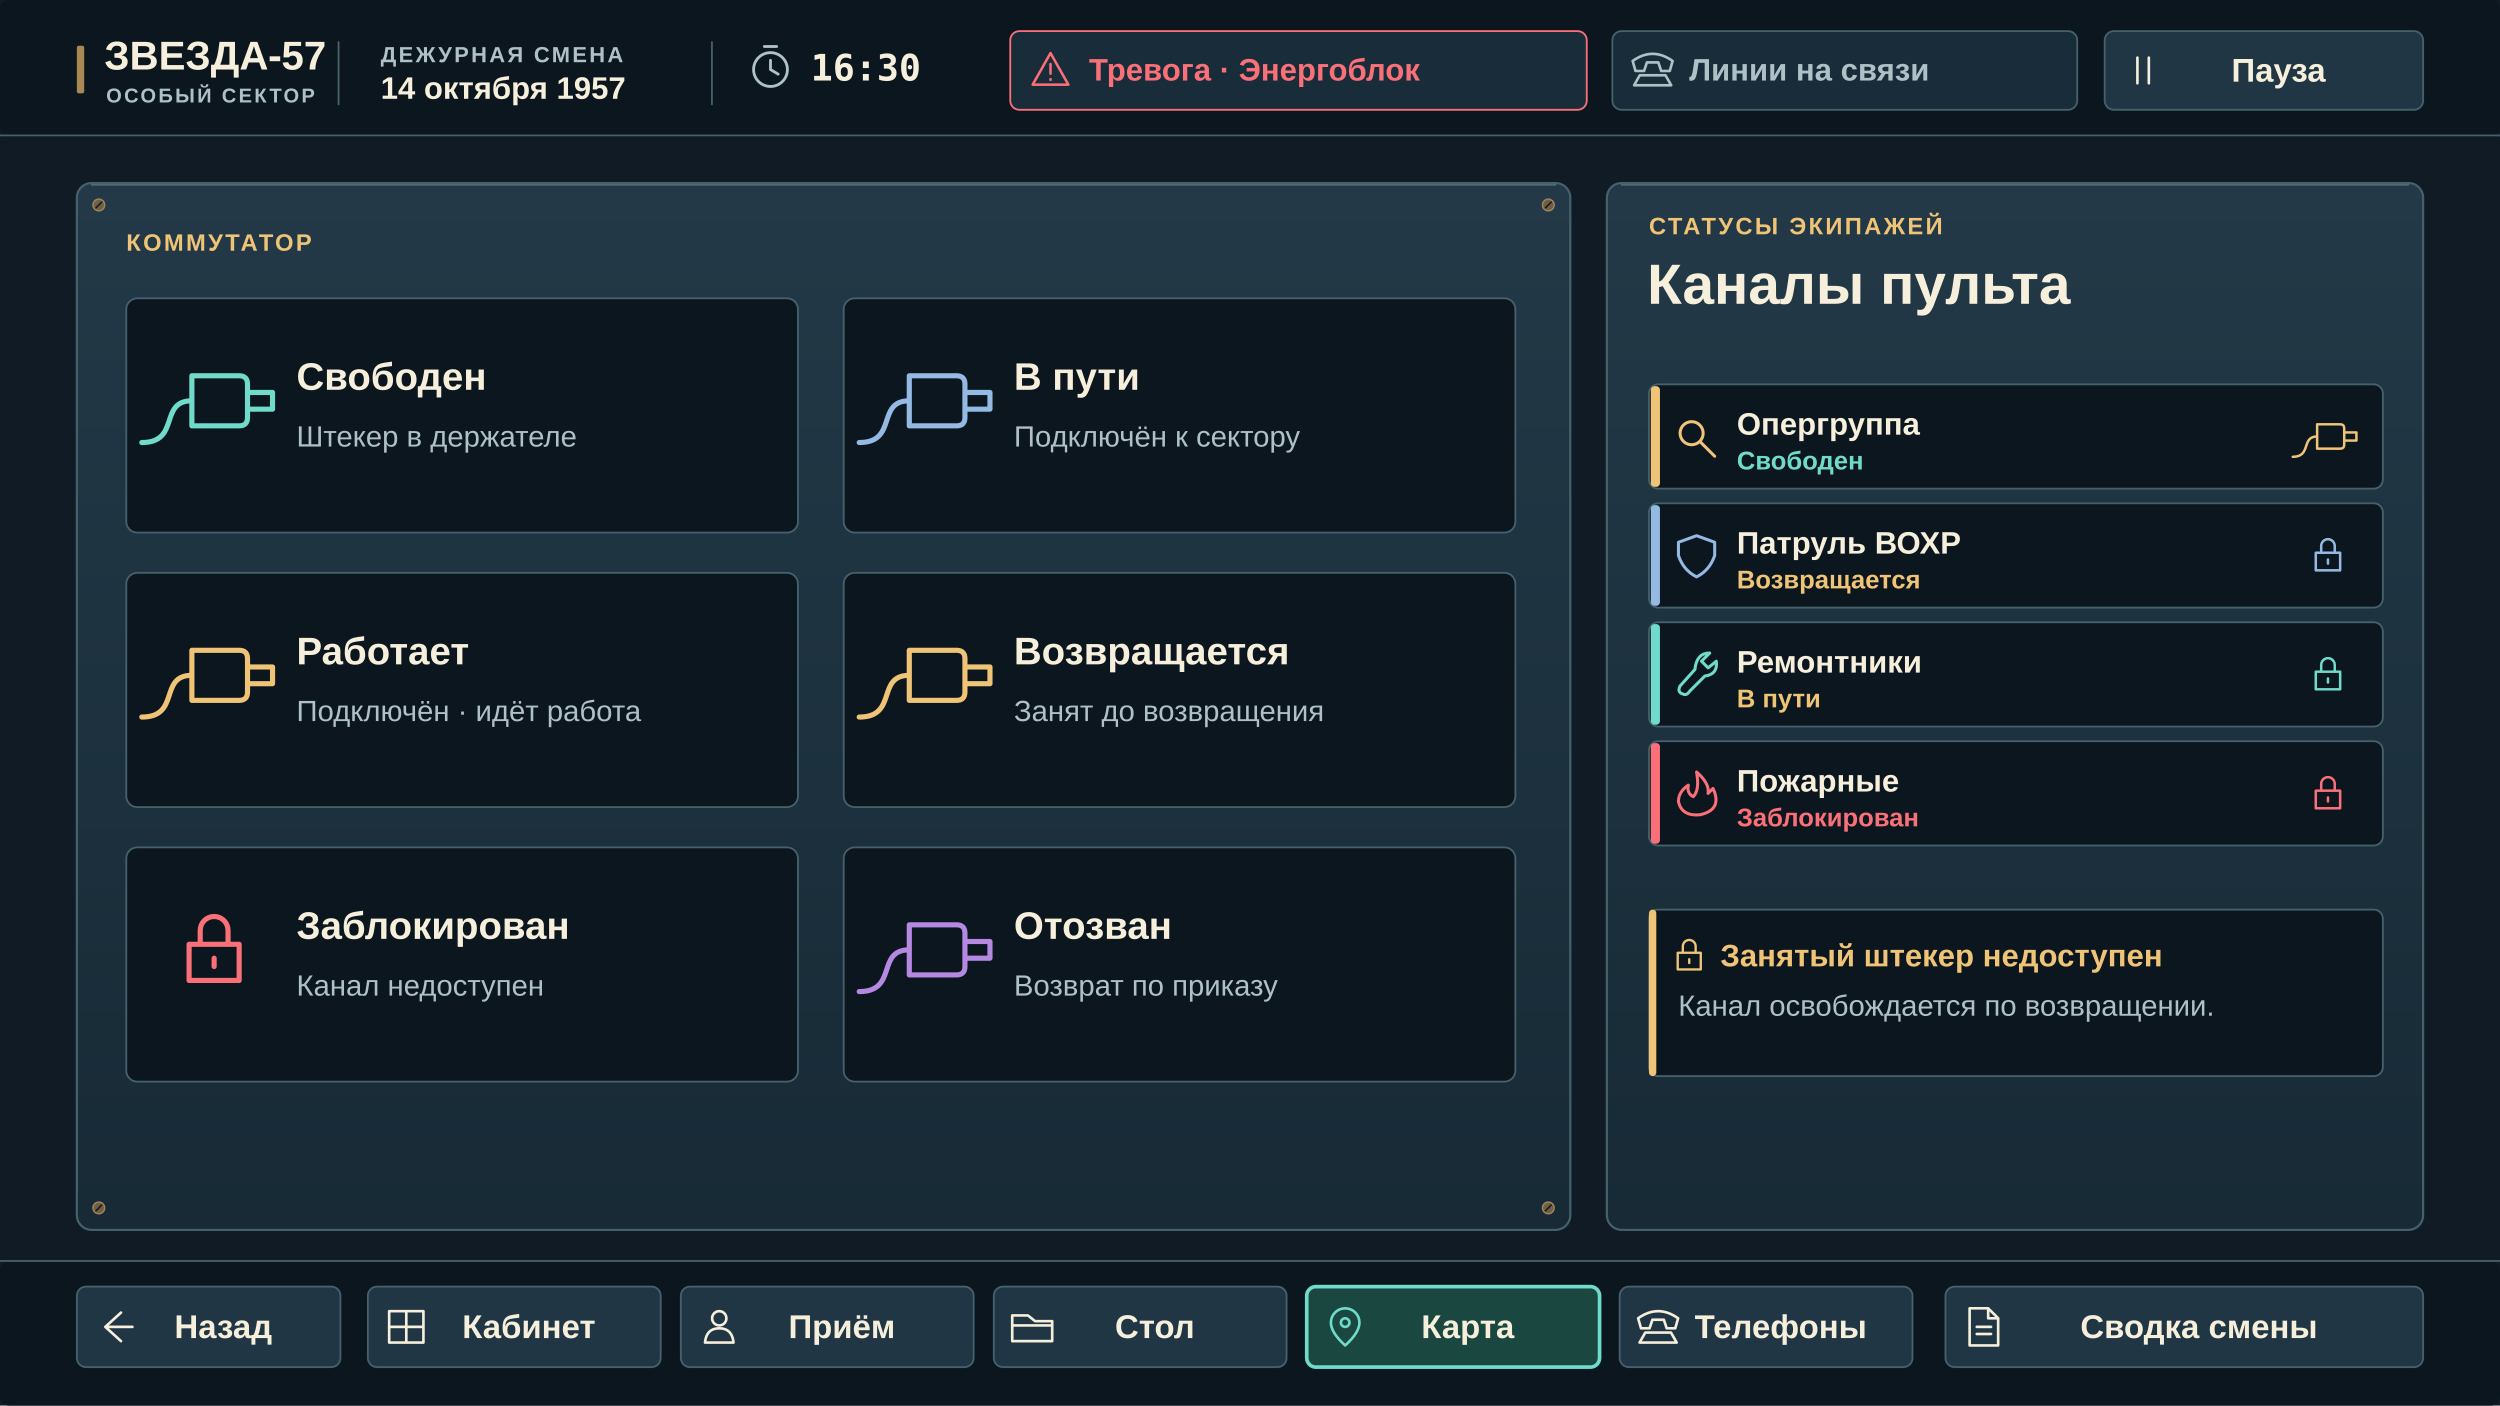
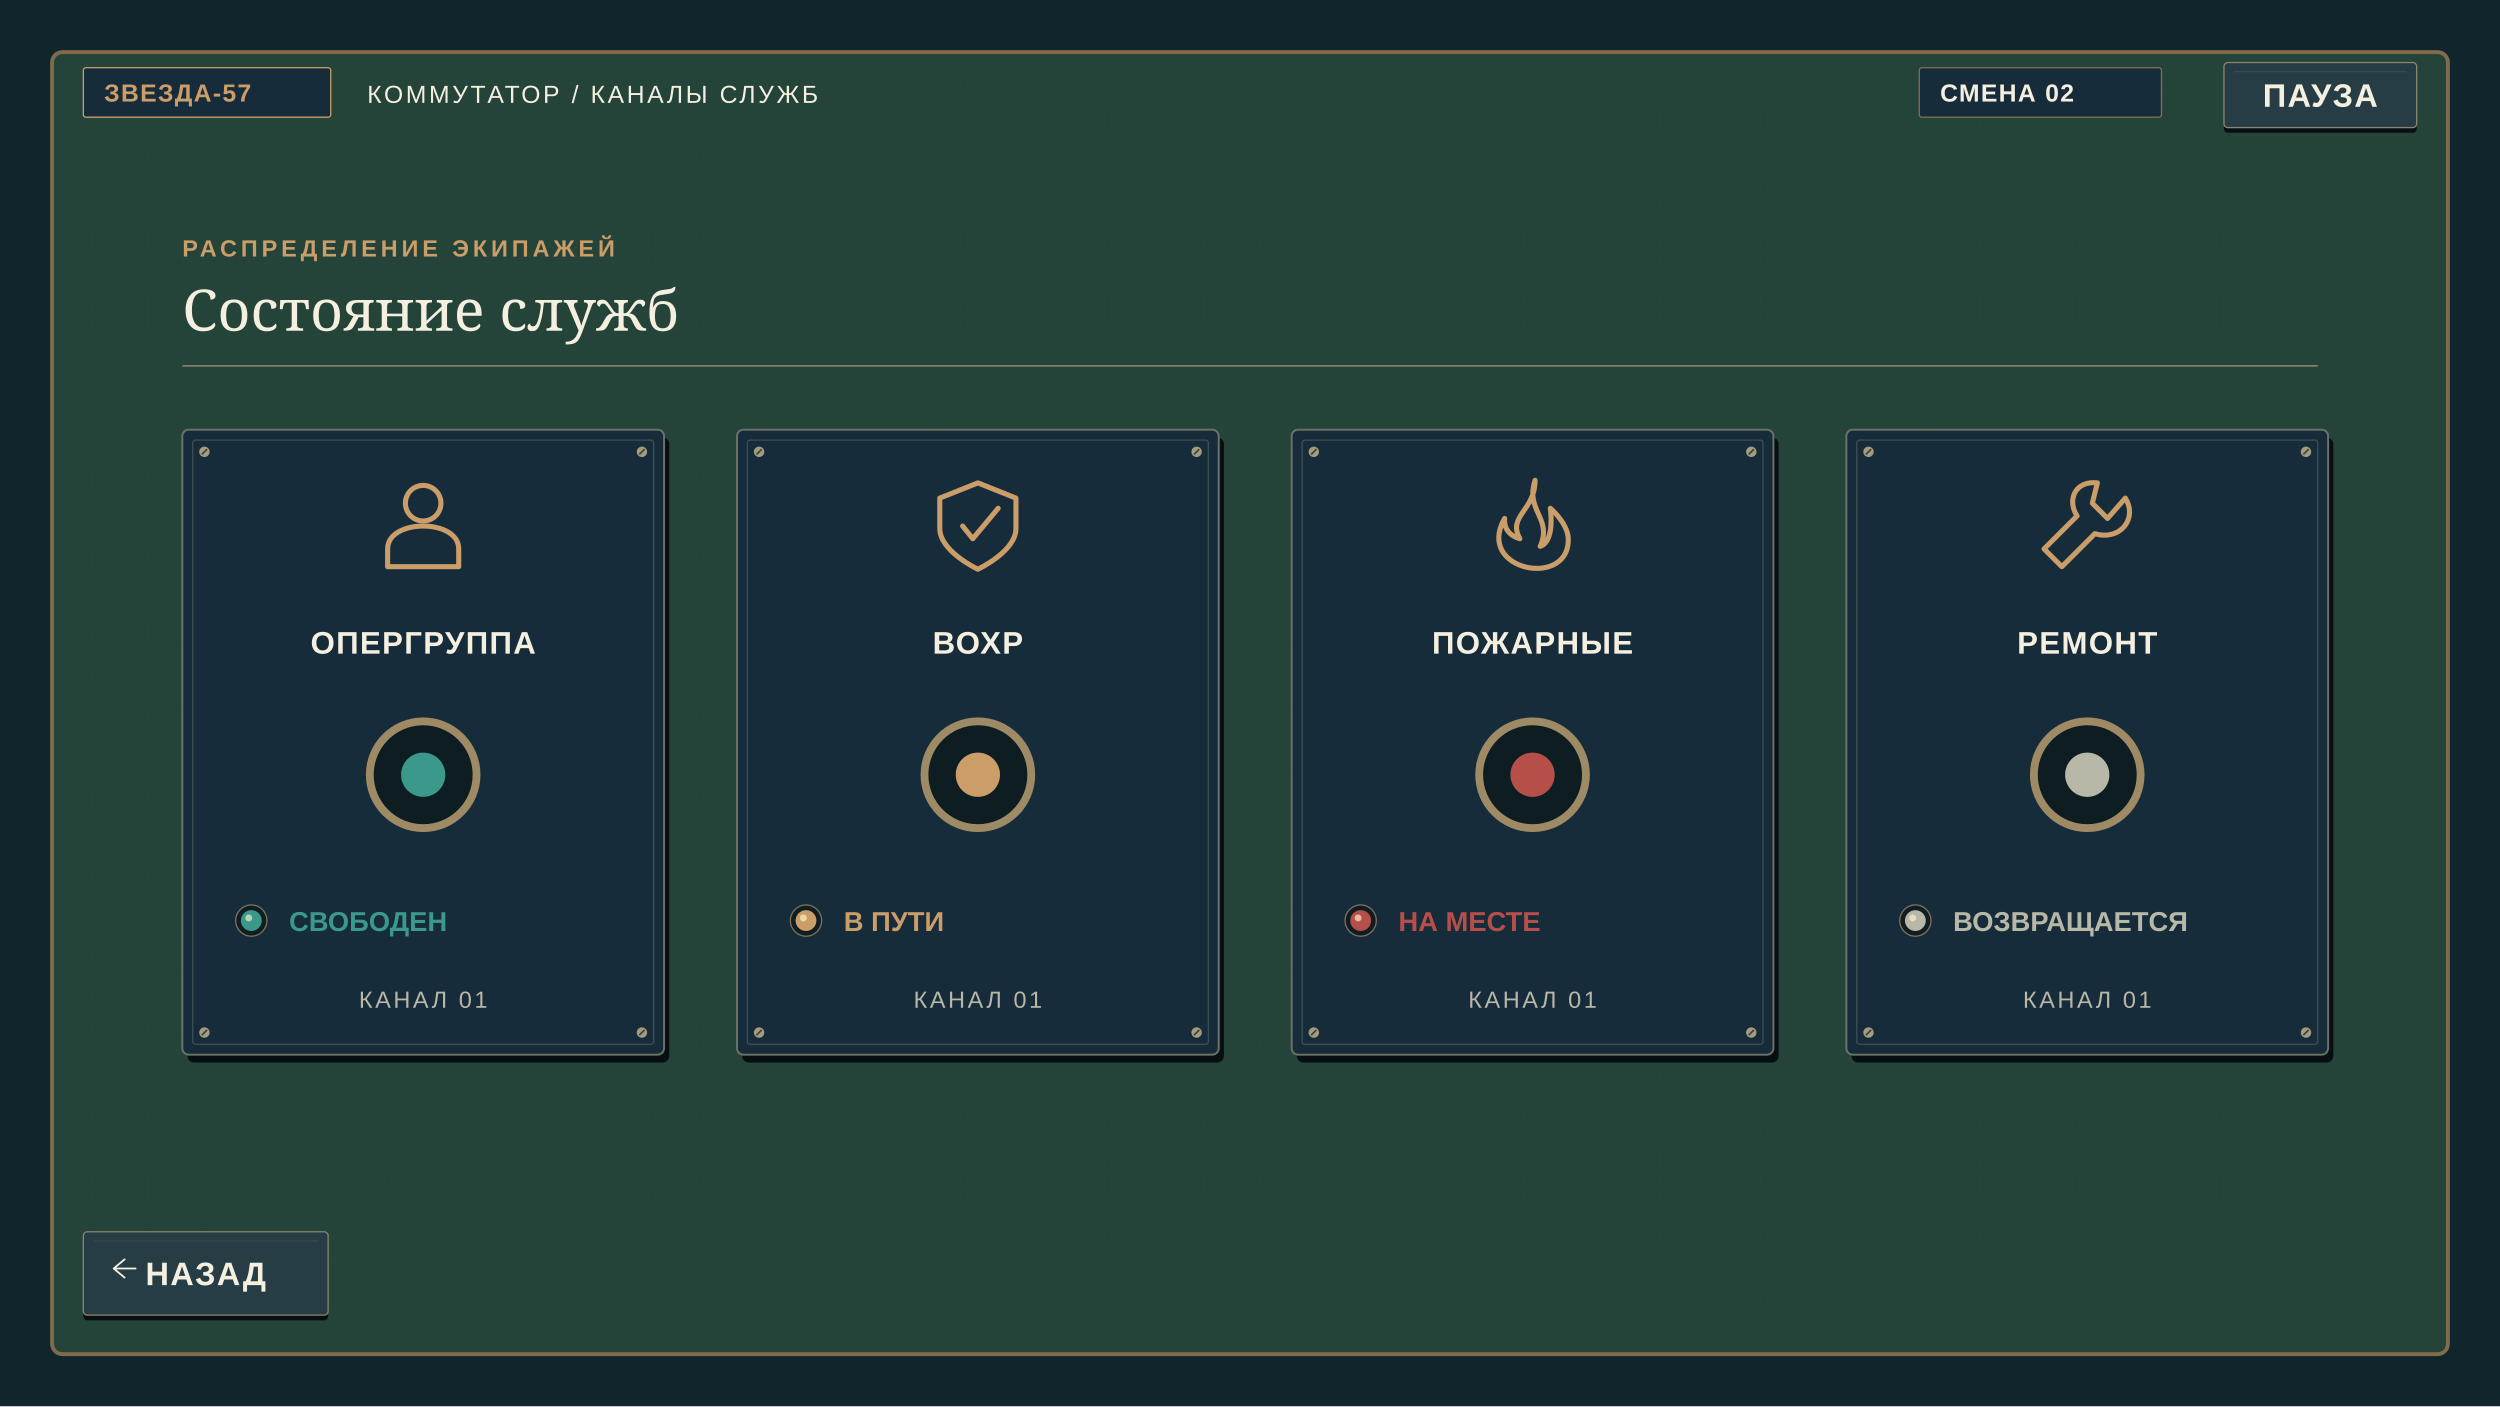
- <svg xmlns="http://www.w3.org/2000/svg" width="1366" height="768" viewBox="0 0 1366 768" role="img" aria-label="UI-022 · Состояния экипажа и штекера">
+ <svg xmlns="http://www.w3.org/2000/svg" width="1920" height="1080" viewBox="0 0 1920 1080" role="img" aria-label="Состояние экипажа и штекера">
  <defs>
-     <linearGradient id="enamel" x2="0" y2="1">
-       <stop stop-color="#233947" />
-       <stop offset="1" stop-color="#172a36" />
-     </linearGradient>
-     <linearGradient id="desk" x2="0" y2="1">
-       <stop stop-color="#244938" />
-       <stop offset="1" stop-color="#162f27" />
-     </linearGradient>
-     <linearGradient id="glass" x2="0" y2="1">
-       <stop stop-color="#476278" />
-       <stop offset="1" stop-color="#1b3443" />
-     </linearGradient>
-     <linearGradient id="vignette">
-       <stop stop-color="#0c161f" />
-       <stop offset=".52" stop-color="#0c161f" stop-opacity=".94" />
-       <stop offset="1" stop-color="#0c161f" stop-opacity=".06" />
-     </linearGradient>
-     <linearGradient id="fade" x2="0" y2="1">
-       <stop stop-color="#0c161f" stop-opacity=".06" />
-       <stop offset="1" stop-color="#0c161f" stop-opacity=".85" />
-     </linearGradient>
-     <pattern id="grid" width="28" height="28" patternUnits="userSpaceOnUse">
-       <path d="M28 0H0V28" stroke="#5d7885" fill="none" opacity=".17" />
+     <pattern id="papergrain" width="19" height="19" patternUnits="userSpaceOnUse">
+       <path d="M1 4h3M11 14h2M6 10h1M16 3h1" stroke="#887A5A" stroke-width=".5" opacity=".5" />
    </pattern>
-     <pattern id="feltGrain" width="10" height="10" patternUnits="userSpaceOnUse">
-       <path d="M1 3H3M6 8H8" stroke="#93a48a" stroke-opacity=".15" fill="none" />
+     <pattern id="felt" width="7" height="7" patternUnits="userSpaceOnUse">
+       <path d="M0 1h7M1 0v7" stroke="#728069" opacity=".1" stroke-width=".5" />
    </pattern>
-     <clipPath id="scene">
-       <rect x="43" y="101" width="814" height="570" rx="7" />
-     </clipPath>
-     <style>text{font-family:"Segoe UI",Arial,sans-serif;pointer-events:none}.serif{font-family:Georgia,"Times New Roman",serif}.mono{font-family:Consolas,monospace}.overline{letter-spacing:1.25px}.hot[data-action]{cursor:pointer}.hot:focus-visible{outline:none}.hot[data-action]:hover&gt;.focus-shape,.hot[data-action]:focus-visible&gt;.focus-shape{stroke:#efc476;stroke-width:2.6}.hot[aria-disabled]{cursor:default}.hairline{vector-effect:non-scaling-stroke}</style>
  </defs>
-   <rect x="0" y="0" width="1366" height="768" rx="0" fill="#101b25" stroke="none" stroke-width="1" />
-   <rect x="42" y="100" width="816" height="572" rx="8" fill="url(#enamel)" stroke="#45616b" stroke-width="1.2" />
-   <path d="M50 101L850 101" fill="none" stroke="#59717b" stroke-width="0.8" stroke-linecap="round" />
-   <circle cx="54" cy="112" r="3.2" fill="#715e43" stroke="#9d845c" stroke-width="0.8" />
-   <path d="M52.4 113.6L55.6 110.4" fill="none" stroke="#0c161f" stroke-width="0.8" stroke-linecap="round" />
-   <circle cx="846" cy="112" r="3.2" fill="#715e43" stroke="#9d845c" stroke-width="0.8" />
-   <path d="M844.4 113.6L847.6 110.4" fill="none" stroke="#0c161f" stroke-width="0.8" stroke-linecap="round" />
-   <circle cx="54" cy="660" r="3.2" fill="#715e43" stroke="#9d845c" stroke-width="0.8" />
-   <path d="M52.4 661.6L55.6 658.4" fill="none" stroke="#0c161f" stroke-width="0.8" stroke-linecap="round" />
-   <circle cx="846" cy="660" r="3.2" fill="#715e43" stroke="#9d845c" stroke-width="0.8" />
-   <path d="M844.4 661.6L847.6 658.4" fill="none" stroke="#0c161f" stroke-width="0.8" stroke-linecap="round" />
-   <text x="69" y="137" font-size="13" fill="#efc476" font-weight="700" text-anchor="start" class="overline">КОММУТАТОР</text>
-   <rect x="69" y="163" width="367" height="128" rx="6" fill="#0c161f" stroke="#45616b" stroke-width="1" />
-   <g transform="translate(117 219) scale(1.52)">
-     <path d="M-8 -9H9Q12 -9 12 -6V6Q12 9 9 9H-8ZM12 -3H21V3H12M-8 0C-20 0 -12 15 -26 15" fill="none" stroke="#70dbca" stroke-width="1.85" stroke-linecap="round" stroke-linejoin="round" />
+   <rect x="0" y="0" width="1920" height="1080" rx="0" fill="#10252C" stroke="none" stroke-width="1" />
+   <rect x="40" y="40" width="1840" height="1000" rx="8" fill="#244339" stroke="#806C4D" stroke-width="3" />
+   <rect x="58" y="58" width="1804" height="964" rx="0" fill="url(#felt)" stroke="none" stroke-width="1" opacity=".45" />
+   <rect x="64" y="52" width="190" height="38" rx="2" fill="#172C3A" stroke="#CB9E69" stroke-width="1" />
+   <text x="80" y="78" font-family="Arial, sans-serif" font-size="19" fill="#CB9E69" font-weight="600" text-anchor="start" letter-spacing="1">ЗВЕЗДА-57</text>
+   <text x="282" y="79" font-family="Arial, sans-serif" font-size="19" fill="#F5EFE0" font-weight="400" text-anchor="start" letter-spacing="2">КОММУТАТОР / КАНАЛЫ СЛУЖБ</text>
+   <rect x="1474" y="52" width="186" height="38" rx="2" fill="#172C3A" stroke="#82704F" stroke-width="1" />
+   <text x="1490" y="78" font-family="Arial, sans-serif" font-size="19" fill="#F5EFE0" font-weight="600" text-anchor="start" letter-spacing="1">СМЕНА 02</text>
+   <rect x="1708" y="52" width="148" height="50" rx="3" fill="#080F13" stroke="none" stroke-width="1" />
+   <rect x="1708" y="48" width="148" height="50" rx="3" fill="#263D45" stroke="#8C846E" stroke-width="1" />
+   <line x1="1716" y1="55" x2="1848" y2="55" stroke="#63706B" stroke-width="1" opacity=".25" />
+   <text x="1782.0" y="82.0" font-family="Arial, sans-serif" font-size="25" fill="#F5EFE0" font-weight="600" text-anchor="middle" letter-spacing="1">ПАУЗА</text>
+   <text x="140" y="197" font-family="Arial, sans-serif" font-size="18" fill="#CB9E69" font-weight="600" text-anchor="start" letter-spacing="3">РАСПРЕДЕЛЕНИЕ ЭКИПАЖЕЙ</text>
+   <text x="140" y="254" font-family="Georgia, serif" font-size="44" fill="#F5EFE0" font-weight="400" text-anchor="start" letter-spacing="0">Состояние служб</text>
+   <line x1="140" y1="281" x2="1780" y2="281" stroke="#A29578" stroke-width="1" />
+   <rect x="144" y="336" width="370" height="480" rx="5" fill="#080F13" stroke="none" stroke-width="1" />
+   <rect x="140" y="330" width="370" height="480" rx="5" fill="#172C3A" stroke="#6B7269" stroke-width="1.5" />
+   <rect x="148" y="338" width="354" height="464" rx="2" fill="none" stroke="#3B4F54" stroke-width="1" />
+   <circle cx="157" cy="347" r="4" fill="#A69B7B" stroke="none" stroke-width="1" />
+   <line x1="155" y1="349" x2="159" y2="345" stroke="#35434A" stroke-width="1.3" />
+   <circle cx="493" cy="347" r="4" fill="#A69B7B" stroke="none" stroke-width="1" />
+   <line x1="491" y1="349" x2="495" y2="345" stroke="#35434A" stroke-width="1.3" />
+   <circle cx="157" cy="793" r="4" fill="#A69B7B" stroke="none" stroke-width="1" />
+   <line x1="155" y1="795" x2="159" y2="791" stroke="#35434A" stroke-width="1.3" />
+   <circle cx="493" cy="793" r="4" fill="#A69B7B" stroke="none" stroke-width="1" />
+   <line x1="491" y1="795" x2="495" y2="791" stroke="#35434A" stroke-width="1.3" />
+   <g transform="translate(286 365) scale(1.95)" fill="none" stroke="#CB9E69" stroke-width="2" stroke-linecap="round" stroke-linejoin="round">
+     <circle cx="20" cy="11" r="7" />
+     <path d="M6 36v-7c0-12 28-12 28 0v7z" />
  </g>
-   <text x="162" y="213" font-size="21" fill="#f6efdc" font-weight="700" text-anchor="start">Свободен</text>
-   <text x="162" y="244" font-size="16" fill="#aec1c6" font-weight="520" text-anchor="start">Штекер в держателе</text>
-   <rect x="461" y="163" width="367" height="128" rx="6" fill="#0c161f" stroke="#45616b" stroke-width="1" />
-   <g transform="translate(509 219) scale(1.52)">
-     <path d="M-8 -9H9Q12 -9 12 -6V6Q12 9 9 9H-8ZM12 -3H21V3H12M-8 0C-20 0 -12 15 -26 15" fill="none" stroke="#94b9e2" stroke-width="1.85" stroke-linecap="round" stroke-linejoin="round" />
+   <text x="325" y="502" font-family="Arial, sans-serif" font-size="24" fill="#F5EFE0" font-weight="600" text-anchor="middle" letter-spacing="1">ОПЕРГРУППА</text>
+   <circle cx="325" cy="595" r="41" fill="#0D1D22" stroke="#9E8B65" stroke-width="6" />
+   <circle cx="325" cy="595" r="17" fill="#3A998A" stroke="none" stroke-width="1" />
+   <circle cx="193" cy="707" r="12" fill="#111D21" stroke="#7B735D" stroke-width="1" />
+   <circle cx="193" cy="707" r="8" fill="#3A998A" stroke="none" stroke-width="1" />
+   <circle cx="191" cy="705" r="2.667" fill="#FFF3CE" stroke="none" stroke-width="1" opacity=".65" />
+   <text x="222" y="715" font-family="Arial, sans-serif" font-size="21" fill="#3A998A" font-weight="600" text-anchor="start" letter-spacing="0">СВОБОДЕН</text>
+   <text x="325" y="774" font-family="Arial, sans-serif" font-size="18" fill="#B8B8A9" font-weight="400" text-anchor="middle" letter-spacing="2">КАНАЛ 01</text>
+   <rect x="570" y="336" width="370" height="480" rx="5" fill="#080F13" stroke="none" stroke-width="1" />
+   <rect x="566" y="330" width="370" height="480" rx="5" fill="#172C3A" stroke="#6B7269" stroke-width="1.5" />
+   <rect x="574" y="338" width="354" height="464" rx="2" fill="none" stroke="#3B4F54" stroke-width="1" />
+   <circle cx="583" cy="347" r="4" fill="#A69B7B" stroke="none" stroke-width="1" />
+   <line x1="581" y1="349" x2="585" y2="345" stroke="#35434A" stroke-width="1.3" />
+   <circle cx="919" cy="347" r="4" fill="#A69B7B" stroke="none" stroke-width="1" />
+   <line x1="917" y1="349" x2="921" y2="345" stroke="#35434A" stroke-width="1.3" />
+   <circle cx="583" cy="793" r="4" fill="#A69B7B" stroke="none" stroke-width="1" />
+   <line x1="581" y1="795" x2="585" y2="791" stroke="#35434A" stroke-width="1.3" />
+   <circle cx="919" cy="793" r="4" fill="#A69B7B" stroke="none" stroke-width="1" />
+   <line x1="917" y1="795" x2="921" y2="791" stroke="#35434A" stroke-width="1.3" />
+   <g transform="translate(712 365) scale(1.95)" fill="none" stroke="#CB9E69" stroke-width="2" stroke-linecap="round" stroke-linejoin="round">
+     <path d="m20 3 15 6v12c0 9-15 16-15 16S5 30 5 21V9zM14 20l4 5 10-12" />
  </g>
-   <text x="554" y="213" font-size="21" fill="#f6efdc" font-weight="700" text-anchor="start">В пути</text>
-   <text x="554" y="244" font-size="16" fill="#aec1c6" font-weight="520" text-anchor="start">Подключён к сектору</text>
-   <rect x="69" y="313" width="367" height="128" rx="6" fill="#0c161f" stroke="#45616b" stroke-width="1" />
-   <g transform="translate(117 369) scale(1.52)">
-     <path d="M-8 -9H9Q12 -9 12 -6V6Q12 9 9 9H-8ZM12 -3H21V3H12M-8 0C-20 0 -12 15 -26 15" fill="none" stroke="#efc476" stroke-width="1.85" stroke-linecap="round" stroke-linejoin="round" />
+   <text x="751" y="502" font-family="Arial, sans-serif" font-size="24" fill="#F5EFE0" font-weight="600" text-anchor="middle" letter-spacing="1">ВОХР</text>
+   <circle cx="751" cy="595" r="41" fill="#0D1D22" stroke="#9E8B65" stroke-width="6" />
+   <circle cx="751" cy="595" r="17" fill="#CB9E69" stroke="none" stroke-width="1" />
+   <circle cx="619" cy="707" r="12" fill="#111D21" stroke="#7B735D" stroke-width="1" />
+   <circle cx="619" cy="707" r="8" fill="#CB9E69" stroke="none" stroke-width="1" />
+   <circle cx="617" cy="705" r="2.667" fill="#FFF3CE" stroke="none" stroke-width="1" opacity=".65" />
+   <text x="648" y="715" font-family="Arial, sans-serif" font-size="21" fill="#CB9E69" font-weight="600" text-anchor="start" letter-spacing="0">В ПУТИ</text>
+   <text x="751" y="774" font-family="Arial, sans-serif" font-size="18" fill="#B8B8A9" font-weight="400" text-anchor="middle" letter-spacing="2">КАНАЛ 01</text>
+   <rect x="996" y="336" width="370" height="480" rx="5" fill="#080F13" stroke="none" stroke-width="1" />
+   <rect x="992" y="330" width="370" height="480" rx="5" fill="#172C3A" stroke="#6B7269" stroke-width="1.5" />
+   <rect x="1000" y="338" width="354" height="464" rx="2" fill="none" stroke="#3B4F54" stroke-width="1" />
+   <circle cx="1009" cy="347" r="4" fill="#A69B7B" stroke="none" stroke-width="1" />
+   <line x1="1007" y1="349" x2="1011" y2="345" stroke="#35434A" stroke-width="1.3" />
+   <circle cx="1345" cy="347" r="4" fill="#A69B7B" stroke="none" stroke-width="1" />
+   <line x1="1343" y1="349" x2="1347" y2="345" stroke="#35434A" stroke-width="1.3" />
+   <circle cx="1009" cy="793" r="4" fill="#A69B7B" stroke="none" stroke-width="1" />
+   <line x1="1007" y1="795" x2="1011" y2="791" stroke="#35434A" stroke-width="1.3" />
+   <circle cx="1345" cy="793" r="4" fill="#A69B7B" stroke="none" stroke-width="1" />
+   <line x1="1343" y1="795" x2="1347" y2="791" stroke="#35434A" stroke-width="1.3" />
+   <g transform="translate(1138 365) scale(1.95)" fill="none" stroke="#CB9E69" stroke-width="2" stroke-linecap="round" stroke-linejoin="round">
+     <path d="M21 2c0 12-11 14-6 23-7-2-6-8-6-8C-3 38 36 45 34 24c-1-6-7-11-7-11s2 13-4 15c5-11-6-14-2-26Z" />
  </g>
-   <text x="162" y="363" font-size="21" fill="#f6efdc" font-weight="700" text-anchor="start">Работает</text>
-   <text x="162" y="394" font-size="16" fill="#aec1c6" font-weight="520" text-anchor="start">Подключён · идёт работа</text>
-   <rect x="461" y="313" width="367" height="128" rx="6" fill="#0c161f" stroke="#45616b" stroke-width="1" />
-   <g transform="translate(509 369) scale(1.52)">
-     <path d="M-8 -9H9Q12 -9 12 -6V6Q12 9 9 9H-8ZM12 -3H21V3H12M-8 0C-20 0 -12 15 -26 15" fill="none" stroke="#efc476" stroke-width="1.85" stroke-linecap="round" stroke-linejoin="round" />
+   <text x="1177" y="502" font-family="Arial, sans-serif" font-size="24" fill="#F5EFE0" font-weight="600" text-anchor="middle" letter-spacing="1">ПОЖАРНЫЕ</text>
+   <circle cx="1177" cy="595" r="41" fill="#0D1D22" stroke="#9E8B65" stroke-width="6" />
+   <circle cx="1177" cy="595" r="17" fill="#B64F49" stroke="none" stroke-width="1" />
+   <circle cx="1045" cy="707" r="12" fill="#111D21" stroke="#7B735D" stroke-width="1" />
+   <circle cx="1045" cy="707" r="8" fill="#B64F49" stroke="none" stroke-width="1" />
+   <circle cx="1043" cy="705" r="2.667" fill="#FFF3CE" stroke="none" stroke-width="1" opacity=".65" />
+   <text x="1074" y="715" font-family="Arial, sans-serif" font-size="21" fill="#B64F49" font-weight="600" text-anchor="start" letter-spacing="0">НА МЕСТЕ</text>
+   <text x="1177" y="774" font-family="Arial, sans-serif" font-size="18" fill="#B8B8A9" font-weight="400" text-anchor="middle" letter-spacing="2">КАНАЛ 01</text>
+   <rect x="1422" y="336" width="370" height="480" rx="5" fill="#080F13" stroke="none" stroke-width="1" />
+   <rect x="1418" y="330" width="370" height="480" rx="5" fill="#172C3A" stroke="#6B7269" stroke-width="1.5" />
+   <rect x="1426" y="338" width="354" height="464" rx="2" fill="none" stroke="#3B4F54" stroke-width="1" />
+   <circle cx="1435" cy="347" r="4" fill="#A69B7B" stroke="none" stroke-width="1" />
+   <line x1="1433" y1="349" x2="1437" y2="345" stroke="#35434A" stroke-width="1.3" />
+   <circle cx="1771" cy="347" r="4" fill="#A69B7B" stroke="none" stroke-width="1" />
+   <line x1="1769" y1="349" x2="1773" y2="345" stroke="#35434A" stroke-width="1.3" />
+   <circle cx="1435" cy="793" r="4" fill="#A69B7B" stroke="none" stroke-width="1" />
+   <line x1="1433" y1="795" x2="1437" y2="791" stroke="#35434A" stroke-width="1.3" />
+   <circle cx="1771" cy="793" r="4" fill="#A69B7B" stroke="none" stroke-width="1" />
+   <line x1="1769" y1="795" x2="1773" y2="791" stroke="#35434A" stroke-width="1.3" />
+   <g transform="translate(1564 365) scale(1.95)" fill="none" stroke="#CB9E69" stroke-width="2" stroke-linecap="round" stroke-linejoin="round">
+     <path d="M24 3c-9-1-12 7-8 13L3 29l7 7 13-13c10 3 17-6 12-14l-7 8-6-6z" />
  </g>
-   <text x="554" y="363" font-size="21" fill="#f6efdc" font-weight="700" text-anchor="start">Возвращается</text>
-   <text x="554" y="394" font-size="16" fill="#aec1c6" font-weight="520" text-anchor="start">Занят до возвращения</text>
-   <rect x="69" y="463" width="367" height="128" rx="6" fill="#0c161f" stroke="#45616b" stroke-width="1" />
-   <g transform="translate(117 519) scale(1.52)">
-     <path d="M-9 -2H9V11H-9ZM-5 -2V-7A5 5 0 1 1 5 -7V-2M0 3V6" fill="none" stroke="#fa7078" stroke-width="1.85" stroke-linecap="round" stroke-linejoin="round" />
-   </g>
-   <text x="162" y="513" font-size="21" fill="#f6efdc" font-weight="700" text-anchor="start">Заблокирован</text>
-   <text x="162" y="544" font-size="16" fill="#aec1c6" font-weight="520" text-anchor="start">Канал недоступен</text>
-   <rect x="461" y="463" width="367" height="128" rx="6" fill="#0c161f" stroke="#45616b" stroke-width="1" />
-   <g transform="translate(509 519) scale(1.52)">
-     <path d="M-8 -9H9Q12 -9 12 -6V6Q12 9 9 9H-8ZM12 -3H21V3H12M-8 0C-20 0 -12 15 -26 15" fill="none" stroke="#b589e2" stroke-width="1.85" stroke-linecap="round" stroke-linejoin="round" />
-   </g>
-   <text x="554" y="513" font-size="21" fill="#f6efdc" font-weight="700" text-anchor="start">Отозван</text>
-   <text x="554" y="544" font-size="16" fill="#aec1c6" font-weight="520" text-anchor="start">Возврат по приказу</text>
-   <rect x="878" y="100" width="446" height="572" rx="8" fill="url(#enamel)" stroke="#45616b" stroke-width="1.2" />
-   <path d="M886 101L1316 101" fill="none" stroke="#59717b" stroke-width="0.8" stroke-linecap="round" />
-   <text x="901" y="128" font-size="13" fill="#efc476" font-weight="700" text-anchor="start" class="overline">СТАТУСЫ ЭКИПАЖЕЙ</text>
-   <text x="900" y="166" font-size="31" fill="#f6efdc" font-weight="690" text-anchor="start">Каналы пульта</text>
-   <g class="hot" role="button" aria-label="Опергруппа · Свободен">
-     <rect x="901" y="210" width="401" height="57" rx="5" fill="#0c161f" stroke="#45616b" stroke-width="1" class="focus-shape" />
-     <rect x="902" y="211" width="5" height="55" rx="2" fill="#efc476" stroke="none" stroke-width="1" />
-     <g transform="translate(927 238.5) scale(0.9)">
-       <path d="M-3 -9A7 7 0 1 1 -3 5A7 7 0 1 1 -3 -9M2 3L11 12" fill="none" stroke="#efc476" stroke-width="1.85" stroke-linecap="round" stroke-linejoin="round" />
-     </g>
-     <text x="949" y="237.5" font-size="17" fill="#f6efdc" font-weight="680" text-anchor="start">Опергруппа</text>
-     <text x="949" y="256.5" font-size="14" fill="#70dbca" font-weight="620" text-anchor="start">Свободен</text>
-     <g transform="translate(1272 238.5) scale(0.74)">
-       <path d="M-8 -9H9Q12 -9 12 -6V6Q12 9 9 9H-8ZM12 -3H21V3H12M-8 0C-20 0 -12 15 -26 15" fill="none" stroke="#efc476" stroke-width="1.85" stroke-linecap="round" stroke-linejoin="round" />
-     </g>
-   </g>
-   <g class="hot" role="button" aria-label="Патруль ВОХР · Возвращается" aria-disabled="true">
-     <rect x="901" y="275" width="401" height="57" rx="5" fill="#0c161f" stroke="#45616b" stroke-width="1" class="focus-shape" />
-     <rect x="902" y="276" width="5" height="55" rx="2" fill="#94b9e2" stroke="none" stroke-width="1" />
-     <g transform="translate(927 303.5) scale(0.9)">
-       <path d="M0 -12L11 -8V0Q8 9 0 13Q-8 9 -11 0V-8Z" fill="none" stroke="#94b9e2" stroke-width="1.85" stroke-linecap="round" stroke-linejoin="round" />
-     </g>
-     <text x="949" y="302.5" font-size="17" fill="#f6efdc" font-weight="680" text-anchor="start">Патруль ВОХР</text>
-     <text x="949" y="321.5" font-size="14" fill="#efc476" font-weight="620" text-anchor="start">Возвращается</text>
-     <g transform="translate(1272 303.5) scale(0.74)">
-       <path d="M-9 -2H9V11H-9ZM-5 -2V-7A5 5 0 1 1 5 -7V-2M0 3V6" fill="none" stroke="#94b9e2" stroke-width="1.85" stroke-linecap="round" stroke-linejoin="round" />
-     </g>
-   </g>
-   <g class="hot" role="button" aria-label="Ремонтники · В пути" aria-disabled="true">
-     <rect x="901" y="340" width="401" height="57" rx="5" fill="#0c161f" stroke="#45616b" stroke-width="1" class="focus-shape" />
-     <rect x="902" y="341" width="5" height="55" rx="2" fill="#70dbca" stroke="none" stroke-width="1" />
-     <g transform="translate(927 368.5) scale(0.9)">
-       <path d="M-1 -3L-10 7Q-12 11 -8 12Q-6 13 -4 10L5 1Q13 0 12 -8L7 -4L3 -8L8 -13Q0 -13 -1 -3Z" fill="none" stroke="#70dbca" stroke-width="1.85" stroke-linecap="round" stroke-linejoin="round" />
-     </g>
-     <text x="949" y="367.5" font-size="17" fill="#f6efdc" font-weight="680" text-anchor="start">Ремонтники</text>
-     <text x="949" y="386.5" font-size="14" fill="#efc476" font-weight="620" text-anchor="start">В пути</text>
-     <g transform="translate(1272 368.5) scale(0.74)">
-       <path d="M-9 -2H9V11H-9ZM-5 -2V-7A5 5 0 1 1 5 -7V-2M0 3V6" fill="none" stroke="#70dbca" stroke-width="1.85" stroke-linecap="round" stroke-linejoin="round" />
-     </g>
-   </g>
-   <g class="hot" role="button" aria-label="Пожарные · Заблокирован" aria-disabled="true">
-     <rect x="901" y="405" width="401" height="57" rx="5" fill="#0c161f" stroke="#45616b" stroke-width="1" class="focus-shape" />
-     <rect x="902" y="406" width="5" height="55" rx="2" fill="#fa7078" stroke="none" stroke-width="1" />
-     <g transform="translate(927 433.5) scale(0.9)">
-       <path d="M0 -13Q8 -6 7 0L10 -3Q16 10 2 13Q-9 14 -11 5Q-11 -1 -5 -5Q-6 0 -2 2Q2 -2 0 -13Z" fill="none" stroke="#fa7078" stroke-width="1.85" stroke-linecap="round" stroke-linejoin="round" />
-     </g>
-     <text x="949" y="432.5" font-size="17" fill="#f6efdc" font-weight="680" text-anchor="start">Пожарные</text>
-     <text x="949" y="451.5" font-size="14" fill="#fa7078" font-weight="620" text-anchor="start">Заблокирован</text>
-     <g transform="translate(1272 433.5) scale(0.74)">
-       <path d="M-9 -2H9V11H-9ZM-5 -2V-7A5 5 0 1 1 5 -7V-2M0 3V6" fill="none" stroke="#fa7078" stroke-width="1.85" stroke-linecap="round" stroke-linejoin="round" />
-     </g>
-   </g>
-   <rect x="901" y="497" width="401" height="91" rx="5" fill="#0c161f" stroke="#45616b" stroke-width="1" />
-   <rect x="901" y="497" width="4" height="91" rx="2" fill="#efc476" stroke="none" stroke-width="1" />
-   <g transform="translate(923 522) scale(0.7)">
-     <path d="M-9 -2H9V11H-9ZM-5 -2V-7A5 5 0 1 1 5 -7V-2M0 3V6" fill="none" stroke="#efc476" stroke-width="1.85" stroke-linecap="round" stroke-linejoin="round" />
-   </g>
-   <text x="940" y="528" font-size="17" fill="#efc476" font-weight="700" text-anchor="start">Занятый штекер недоступен</text>
-   <text x="917" y="555" font-size="16" fill="#aec1c6" font-weight="450" text-anchor="start">Канал освобождается по возвращении.</text>
-   <rect x="0" y="0" width="1366" height="75" rx="5" fill="#0c161f" stroke="none" stroke-width="1" />
-   <path d="M0 74L1366 74" fill="none" stroke="#45616b" stroke-width="1" stroke-linecap="round" />
-   <rect x="42" y="25" width="4" height="26" rx="1" fill="#a88853" stroke="none" stroke-width="1" />
-   <text x="57" y="38" font-size="22" fill="#f6efdc" font-weight="790" text-anchor="start">ЗВЕЗДА‑57</text>
-   <text x="58" y="56" font-size="11" fill="#aec1c6" font-weight="660" text-anchor="start" class="overline">ОСОБЫЙ СЕКТОР</text>
-   <path d="M185 23L185 57" fill="none" stroke="#45616b" stroke-width="1" stroke-linecap="round" />
-   <text x="208" y="34" font-size="12" fill="#aec1c6" font-weight="680" text-anchor="start" class="overline">ДЕЖУРНАЯ СМЕНА</text>
-   <text x="208" y="54" font-size="17" fill="#f6efdc" font-weight="650" text-anchor="start">14 октября 1957</text>
-   <path d="M389 23L389 57" fill="none" stroke="#45616b" stroke-width="1" stroke-linecap="round" />
-   <g transform="translate(421 38) scale(0.84)">
-     <path d="M0 -11A11 11 0 1 1 0 11A11 11 0 1 1 0 -11M0 -6V0L5 3M-4 -15H4" fill="none" stroke="#aec1c6" stroke-width="1.85" stroke-linecap="round" stroke-linejoin="round" />
-   </g>
-   <text x="443" y="44" font-size="20" fill="#f6efdc" font-weight="700" text-anchor="start" class="mono">16:30</text>
-   <g class="hot" role="button" aria-label="Тревога · Энергоблок">
-     <rect x="552" y="17" width="315" height="43" rx="5" fill="#192c39" stroke="#fa7078" stroke-width="1" class="focus-shape" />
-     <g transform="translate(574 38) scale(0.75)">
-       <path d="M0 -12L13 11H-13ZM0 -4V3M0 7V7.5" fill="none" stroke="#fa7078" stroke-width="1.85" stroke-linecap="round" stroke-linejoin="round" />
-     </g>
-     <text x="595" y="44" font-size="17" fill="#fa7078" font-weight="680" text-anchor="start">Тревога · Энергоблок</text>
-   </g>
-   <g class="hot" role="button" aria-label="Линии на связи">
-     <rect x="881" y="17" width="254" height="43" rx="5" fill="#192c39" stroke="#45616b" stroke-width="1" class="focus-shape" />
-     <g transform="translate(903 38) scale(0.78)">
-       <path d="M-14 -6Q0 -16 14 -6L12 1H6L4 -5H-4L-6 1H-12ZM-9 4H9L13 11H-13Z" fill="none" stroke="#aec1c6" stroke-width="1.85" stroke-linecap="round" stroke-linejoin="round" />
-     </g>
-     <text x="923" y="44" font-size="17" fill="#aec1c6" font-weight="670" text-anchor="start">Линии на связи</text>
-   </g>
-   <g class="hot" role="button" aria-label="Пауза">
-     <rect x="1150" y="17" width="174" height="43" rx="5" fill="#203644" stroke="#45616b" stroke-width="1" class="focus-shape" />
-     <g transform="translate(1171 38.5) scale(0.78)">
-       <path d="M-4 -9V9M4 -9V9" fill="none" stroke="#f6efdc" stroke-width="1.85" stroke-linecap="round" stroke-linejoin="round" />
-     </g>
-     <text x="1245" y="44.62" font-size="18" fill="#f6efdc" font-weight="650" text-anchor="middle">Пауза</text>
-   </g>
-   <rect x="0" y="689" width="1366" height="79" rx="5" fill="#0c161f" stroke="none" stroke-width="1" />
-   <path d="M0 689L1366 689" fill="none" stroke="#45616b" stroke-width="1" stroke-linecap="round" />
-   <g class="hot" role="button" aria-label="Назад">
-     <rect x="42" y="703" width="144" height="44" rx="5" fill="#203644" stroke="#45616b" stroke-width="1" class="focus-shape" />
-     <g transform="translate(63 725) scale(0.78)">
-       <path d="M4 -10L-7 0L4 10M-7 0H12" fill="none" stroke="#f6efdc" stroke-width="1.85" stroke-linecap="round" stroke-linejoin="round" />
-     </g>
-     <text x="122" y="731.12" font-size="18" fill="#f6efdc" font-weight="650" text-anchor="middle">Назад</text>
-   </g>
-   <g class="hot" role="button" aria-label="Кабинет">
-     <rect x="201" y="703" width="160" height="44" rx="5" fill="#203644" stroke="#45616b" stroke-width="1" class="focus-shape" />
-     <g transform="translate(222 725) scale(0.78)">
-       <path d="M-12 -11H12V11H-12ZM0 -11V11M-12 0H12" fill="none" stroke="#f6efdc" stroke-width="1.85" stroke-linecap="round" stroke-linejoin="round" />
-     </g>
-     <text x="289" y="731.12" font-size="18" fill="#f6efdc" font-weight="650" text-anchor="middle">Кабинет</text>
-   </g>
-   <g class="hot" role="button" aria-label="Приём">
-     <rect x="372" y="703" width="160" height="44" rx="5" fill="#203644" stroke="#45616b" stroke-width="1" class="focus-shape" />
-     <g transform="translate(393 725) scale(0.78)">
-       <path d="M-5 -6A5 5 0 1 0 5 -6A5 5 0 1 0 -5 -6M-10 11Q-9 1 0 1Q9 1 10 11Z" fill="none" stroke="#f6efdc" stroke-width="1.85" stroke-linecap="round" stroke-linejoin="round" />
-     </g>
-     <text x="460" y="731.12" font-size="18" fill="#f6efdc" font-weight="650" text-anchor="middle">Приём</text>
-   </g>
-   <g class="hot" role="button" aria-label="Стол">
-     <rect x="543" y="703" width="160" height="44" rx="5" fill="#203644" stroke="#45616b" stroke-width="1" class="focus-shape" />
-     <g transform="translate(564 725) scale(0.78)">
-       <path d="M-14 -8H-3L2 -4H14V10H-14ZM-14 -1H14" fill="none" stroke="#f6efdc" stroke-width="1.85" stroke-linecap="round" stroke-linejoin="round" />
-     </g>
-     <text x="631" y="731.12" font-size="18" fill="#f6efdc" font-weight="650" text-anchor="middle">Стол</text>
-   </g>
-   <g class="hot" role="button" aria-label="Карта">
-     <rect x="714" y="703" width="160" height="44" rx="5" fill="#1a4740" stroke="#70dbca" stroke-width="2" class="focus-shape" />
-     <g transform="translate(735 725) scale(0.78)">
-       <path d="M0 13Q-10 4 -10 -3A10 10 0 1 1 10 -3Q10 4 0 13ZM-3 -3A3 3 0 1 0 3 -3A3 3 0 1 0 -3 -3" fill="none" stroke="#70dbca" stroke-width="1.85" stroke-linecap="round" stroke-linejoin="round" />
-     </g>
-     <text x="802" y="731.12" font-size="18" fill="#f6efdc" font-weight="650" text-anchor="middle">Карта</text>
-   </g>
-   <g class="hot" role="button" aria-label="Телефоны">
-     <rect x="885" y="703" width="160" height="44" rx="5" fill="#203644" stroke="#45616b" stroke-width="1" class="focus-shape" />
-     <g transform="translate(906 725) scale(0.78)">
-       <path d="M-14 -6Q0 -16 14 -6L12 1H6L4 -5H-4L-6 1H-12ZM-9 4H9L13 11H-13Z" fill="none" stroke="#f6efdc" stroke-width="1.85" stroke-linecap="round" stroke-linejoin="round" />
-     </g>
-     <text x="973" y="731.12" font-size="18" fill="#f6efdc" font-weight="650" text-anchor="middle">Телефоны</text>
-   </g>
-   <g class="hot" role="button" aria-label="Сводка смены">
-     <rect x="1063" y="703" width="261" height="44" rx="5" fill="#203644" stroke="#45616b" stroke-width="1" class="focus-shape" />
-     <g transform="translate(1084 725) scale(0.78)">
-       <path d="M-10 -13H3L10 -6V13H-10ZM3 -13V-6H10M-5 0H5M-5 5H5" fill="none" stroke="#f6efdc" stroke-width="1.85" stroke-linecap="round" stroke-linejoin="round" />
-     </g>
-     <text x="1201.5" y="731.12" font-size="18" fill="#f6efdc" font-weight="650" text-anchor="middle">Сводка смены</text>
+   <text x="1603" y="502" font-family="Arial, sans-serif" font-size="24" fill="#F5EFE0" font-weight="600" text-anchor="middle" letter-spacing="1">РЕМОНТ</text>
+   <circle cx="1603" cy="595" r="41" fill="#0D1D22" stroke="#9E8B65" stroke-width="6" />
+   <circle cx="1603" cy="595" r="17" fill="#B8B8A9" stroke="none" stroke-width="1" />
+   <circle cx="1471" cy="707" r="12" fill="#111D21" stroke="#7B735D" stroke-width="1" />
+   <circle cx="1471" cy="707" r="8" fill="#B8B8A9" stroke="none" stroke-width="1" />
+   <circle cx="1469" cy="705" r="2.667" fill="#FFF3CE" stroke="none" stroke-width="1" opacity=".65" />
+   <text x="1500" y="715" font-family="Arial, sans-serif" font-size="21" fill="#B8B8A9" font-weight="600" text-anchor="start" letter-spacing="0">ВОЗВРАЩАЕТСЯ</text>
+   <text x="1603" y="774" font-family="Arial, sans-serif" font-size="18" fill="#B8B8A9" font-weight="400" text-anchor="middle" letter-spacing="2">КАНАЛ 01</text>
+   <rect x="64" y="950" width="188" height="64" rx="3" fill="#080F13" stroke="none" stroke-width="1" />
+   <rect x="64" y="946" width="188" height="64" rx="3" fill="#263D45" stroke="#8C846E" stroke-width="1" />
+   <line x1="72" y1="953" x2="244" y2="953" stroke="#63706B" stroke-width="1" opacity=".25" />
+   <text x="158.0" y="987.0" font-family="Arial, sans-serif" font-size="25" fill="#F5EFE0" font-weight="600" text-anchor="middle" letter-spacing="1">НАЗАД</text>
+   <g transform="translate(81 963) scale(0.7)" fill="none" stroke="#F5EFE0" stroke-width="2" stroke-linecap="round" stroke-linejoin="round">
+     <path d="M21 6 9 16l12 10M9 16h24" />
  </g>
</svg>
